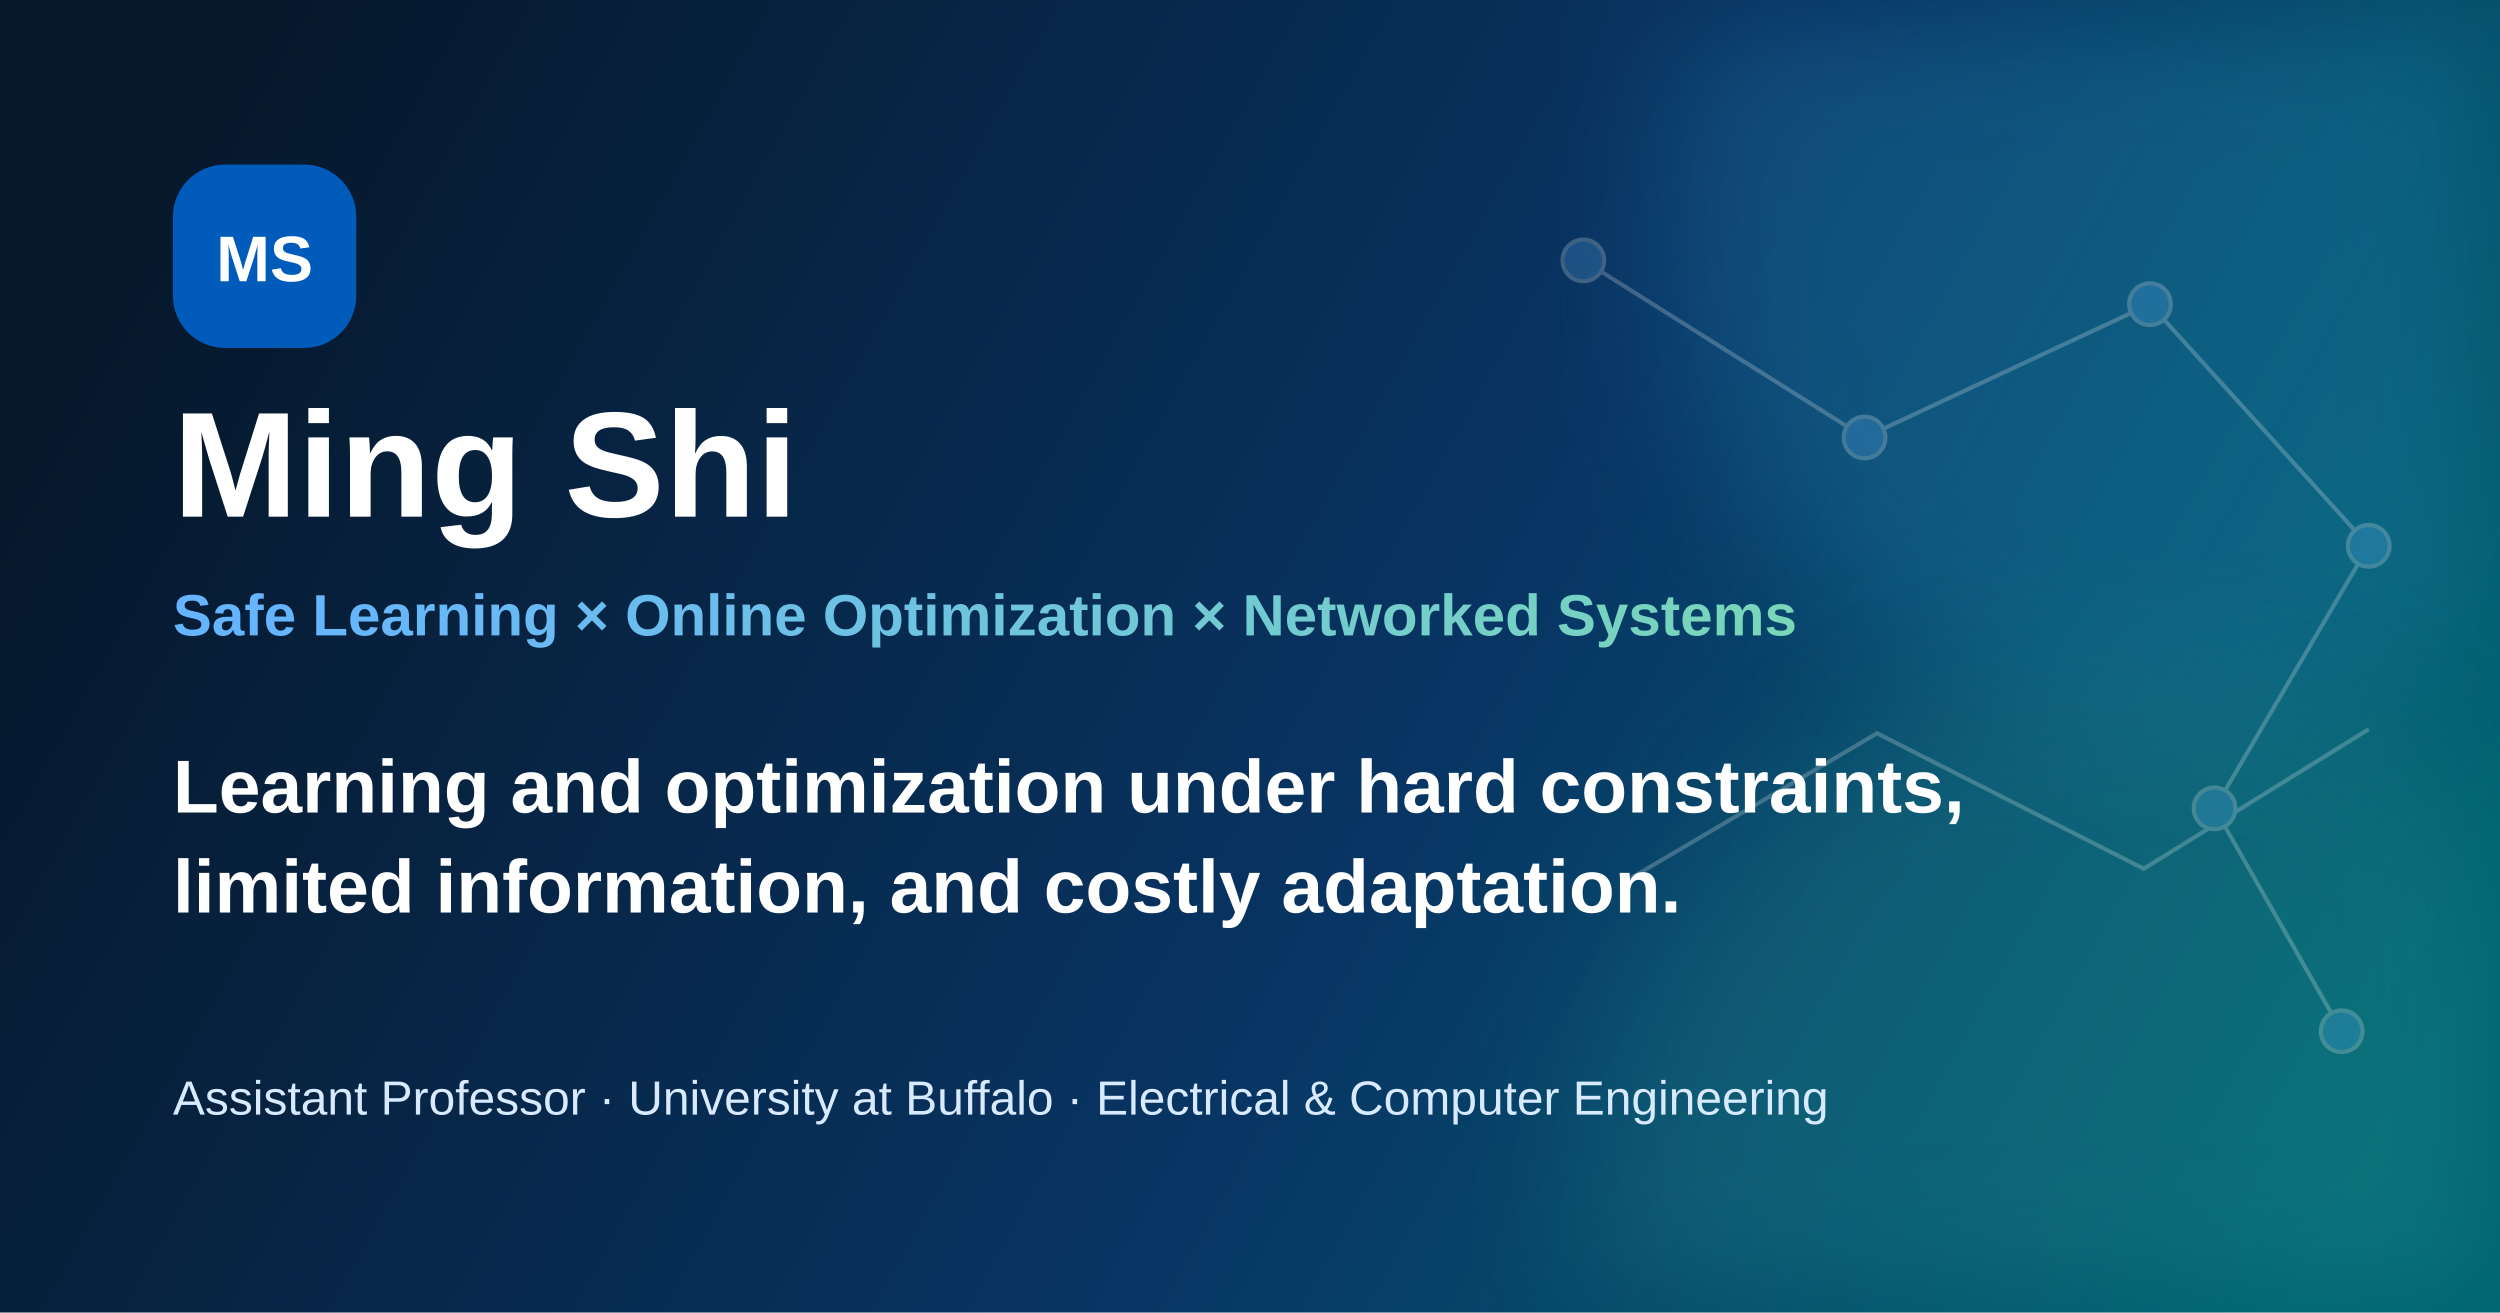
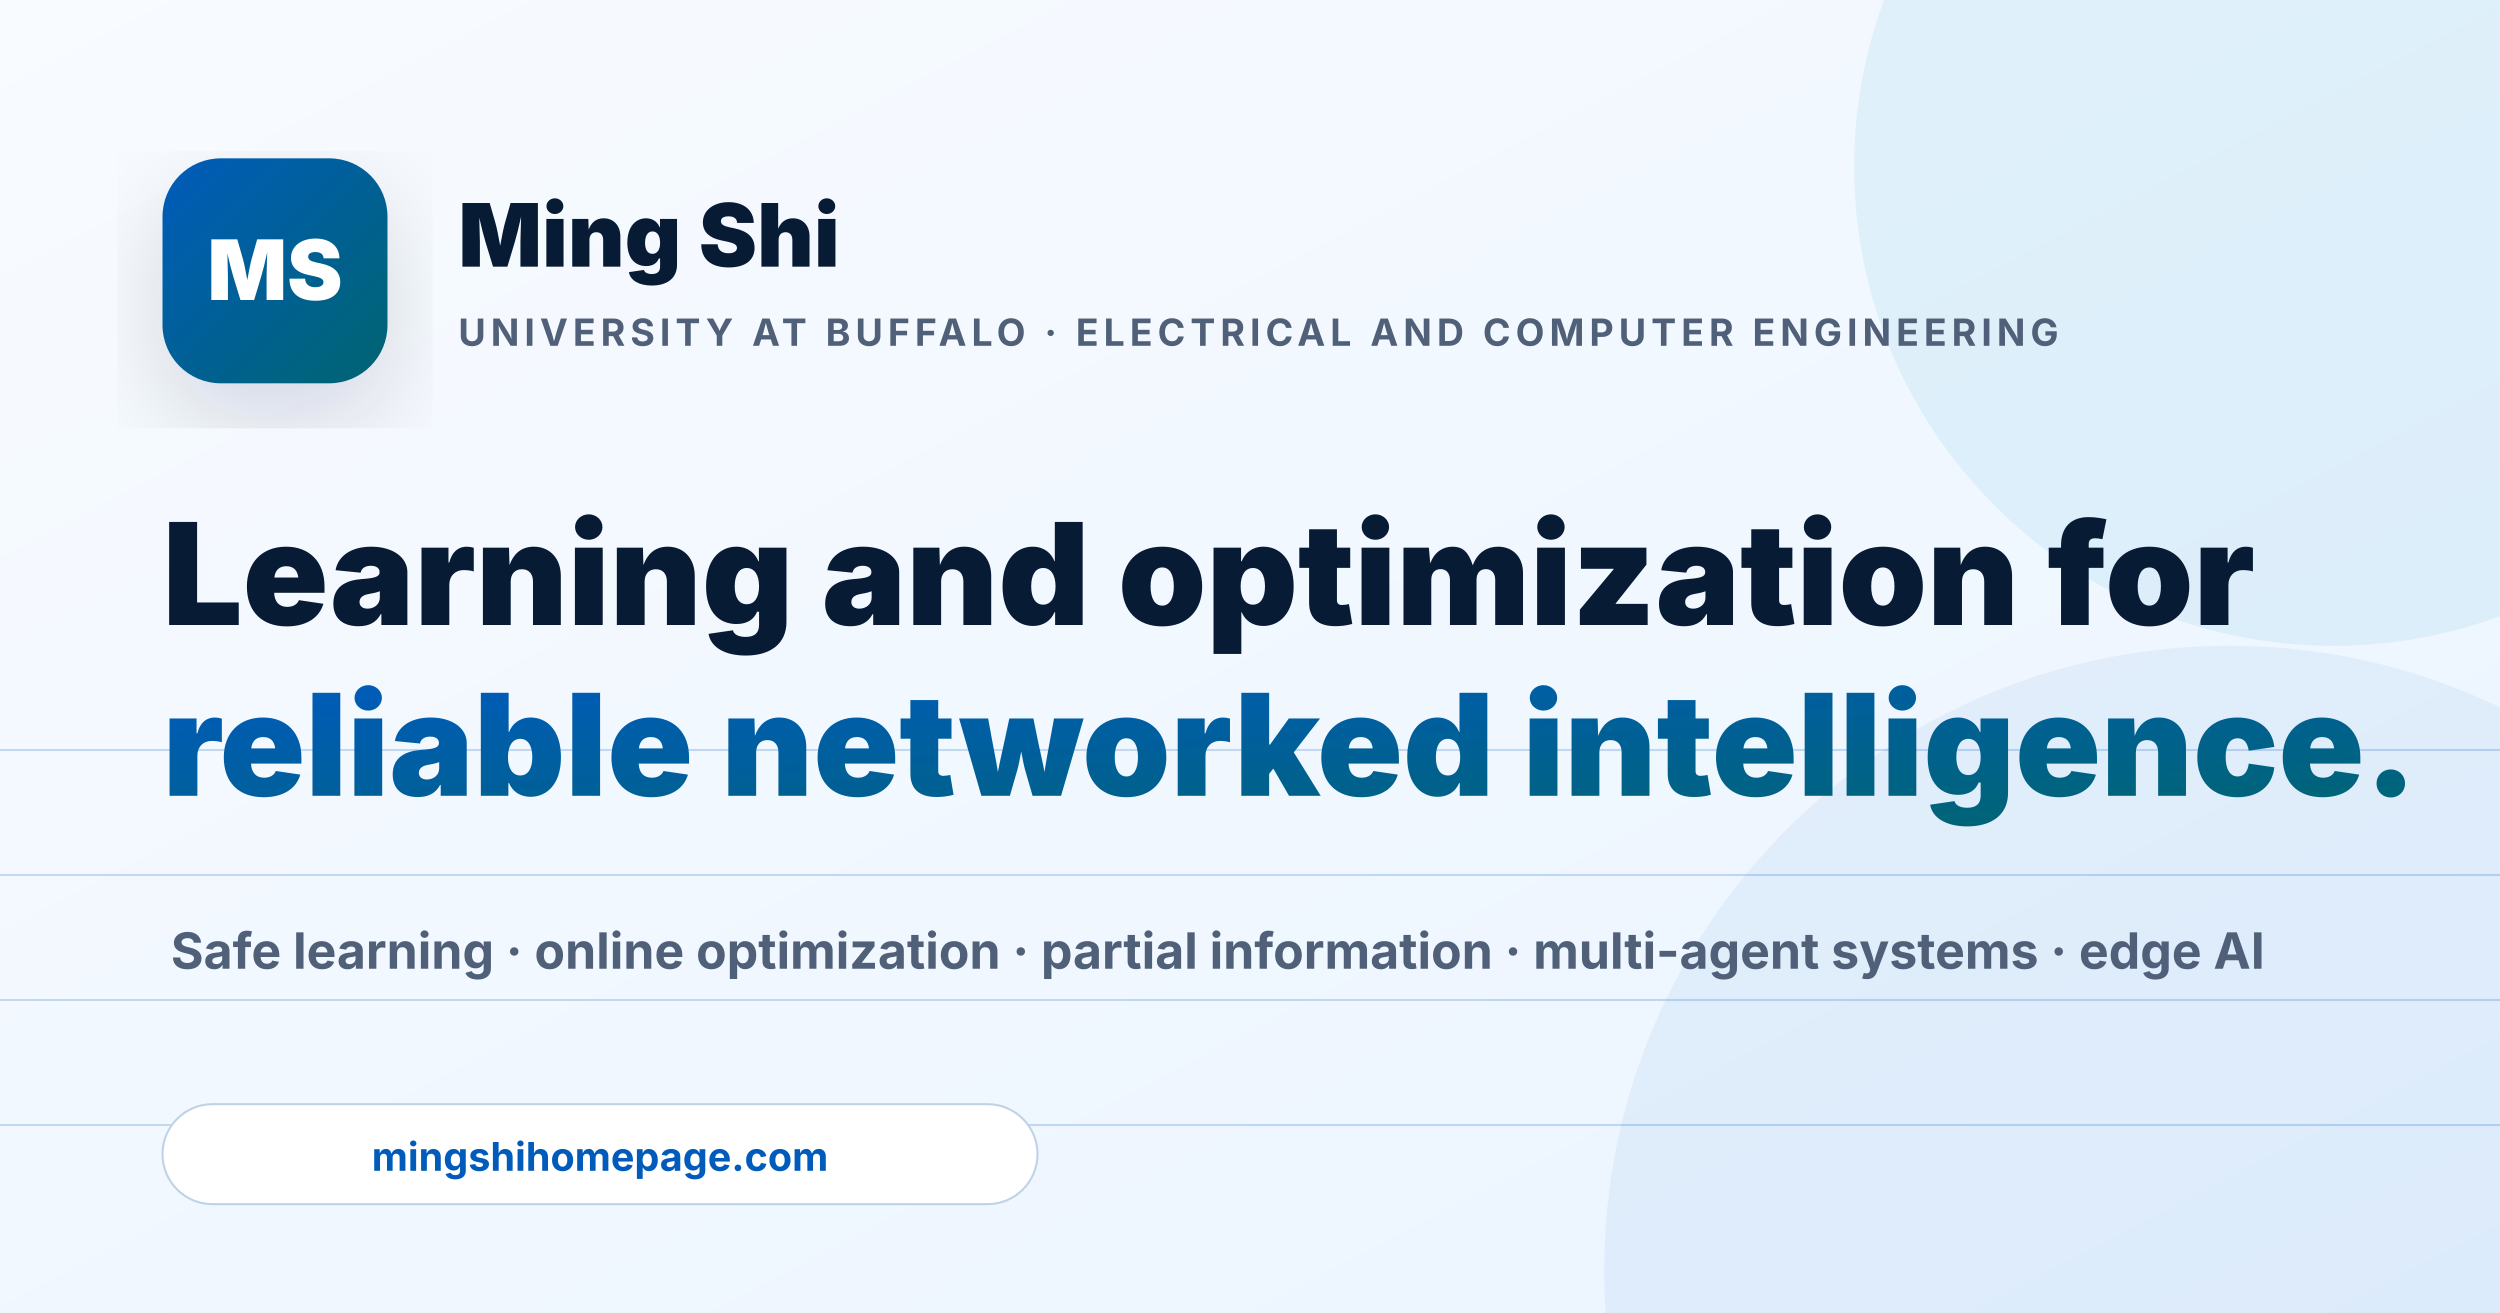
- <svg xmlns="http://www.w3.org/2000/svg" width="1200" height="630" viewBox="0 0 1200 630" role="img" aria-labelledby="title desc">
+ <svg xmlns="http://www.w3.org/2000/svg" width="1200" height="630" viewBox="0 0 1200 630">
  <defs>
-     <linearGradient id="bg" x1="90" y1="40" x2="1110" y2="610" gradientUnits="userSpaceOnUse">
-       <stop stop-color="#06172a" />
-       <stop offset=".58" stop-color="#083564" />
+     <linearGradient id="bg" x1="0" y1="0" x2="1" y2="1">
+       <stop stop-color="#f8fbff" />
+       <stop offset="1" stop-color="#eaf4ff" />
+     </linearGradient>
+     <linearGradient id="brand" x1="0" y1="0" x2="1" y2="1">
+       <stop stop-color="#005bbb" />
      <stop offset="1" stop-color="#006570" />
    </linearGradient>
-     <linearGradient id="accent" x1="180" y1="180" x2="810" y2="480" gradientUnits="userSpaceOnUse">
-       <stop stop-color="#65b4ff" />
-       <stop offset="1" stop-color="#7ad8b5" />
-     </linearGradient>
-     <filter id="blur">
-       <feGaussianBlur stdDeviation="34" />
+     <filter id="shadow" x="-20%" y="-20%" width="140%" height="140%">
+       <feDropShadow dx="0" dy="18" stdDeviation="24" flood-color="#071b35" flood-opacity=".14" />
    </filter>
  </defs>
  <rect width="1200" height="630" fill="url(#bg)" />
-   <circle cx="1050" cy="100" r="250" fill="#2f9fd0" opacity=".22" filter="url(#blur)" />
-   <circle cx="1020" cy="580" r="260" fill="#38a3a5" opacity=".2" filter="url(#blur)" />
-   <g opacity=".22" stroke="#fff" stroke-width="2">
-     <path d="M760 125 895 210l137-64 105 116-74 126 61 107" fill="none" />
-     <path d="M782 422 901 352l128 65 108-67" fill="none" />
-     <circle cx="760" cy="125" r="10" fill="#65b4ff" />
-     <circle cx="895" cy="210" r="10" fill="#65b4ff" />
-     <circle cx="1032" cy="146" r="10" fill="#65b4ff" />
-     <circle cx="1137" cy="262" r="10" fill="#65b4ff" />
-     <circle cx="1063" cy="388" r="10" fill="#65b4ff" />
-     <circle cx="1124" cy="495" r="10" fill="#65b4ff" />
+   <circle cx="1120" cy="80" r="230" fill="#2f9fd0" opacity=".10" />
+   <circle cx="1070" cy="610" r="300" fill="#005bbb" opacity=".06" />
+   <g opacity=".20" stroke="#005bbb">
+     <path d="M0 540 H1200" />
+     <path d="M0 480 H1200" />
+     <path d="M0 420 H1200" />
+     <path d="M0 360 H1200" />
  </g>
-   <rect x="83" y="79" width="88" height="88" rx="25" fill="#005bbb" />
-   <text x="127" y="135" text-anchor="middle" font-family="Arial, Helvetica, sans-serif" font-size="31" font-weight="800" fill="#fff">MS</text>
-   <text x="83" y="248" font-family="Arial, Helvetica, sans-serif" font-size="72" font-weight="800" fill="#fff">Ming Shi</text>
-   <text x="83" y="305" font-family="Arial, Helvetica, sans-serif" font-size="28" font-weight="700" fill="url(#accent)">Safe Learning × Online Optimization × Networked Systems</text>
-   <text x="83" y="390" font-family="Arial, Helvetica, sans-serif" font-size="36" font-weight="700" fill="#fff">Learning and optimization under hard constraints,</text>
-   <text x="83" y="438" font-family="Arial, Helvetica, sans-serif" font-size="36" font-weight="700" fill="#fff">limited information, and costly adaptation.</text>
-   <text x="83" y="535" font-family="Arial, Helvetica, sans-serif" font-size="23" fill="#d7eaff">Assistant Professor · University at Buffalo · Electrical &amp; Computer Engineering</text>
+   <g filter="url(#shadow)">
+     <rect x="78" y="76" width="108" height="108" rx="28" fill="url(#brand)" />
+     <text x="132" y="144" text-anchor="middle" font-family="Inter,Segoe UI,Arial,sans-serif" font-size="40" font-weight="850" fill="#fff">MS</text>
+   </g>
+   <text x="220" y="128" font-family="Inter,Segoe UI,Arial,sans-serif" font-size="42" font-weight="850" fill="#071b35">Ming Shi</text>
+   <text x="220" y="166" font-family="Inter,Segoe UI,Arial,sans-serif" font-size="18" font-weight="750" letter-spacing="2.4" fill="#4f6078">UNIVERSITY AT BUFFALO · ELECTRICAL AND COMPUTER ENGINEERING</text>
+   <text x="78" y="300" font-family="Avenir Next,Inter,Segoe UI,Arial,sans-serif" font-size="68" font-weight="850" fill="#071b35">Learning and optimization for</text>
+   <text x="78" y="382" font-family="Avenir Next,Inter,Segoe UI,Arial,sans-serif" font-size="68" font-weight="850" fill="url(#brand)">reliable networked intelligence.</text>
+   <text x="82" y="465" font-family="Inter,Segoe UI,Arial,sans-serif" font-size="24" font-weight="650" fill="#4f6078">Safe learning · online optimization · partial information · multi-agent systems · edge AI</text>
+   <rect x="78" y="530" width="420" height="48" rx="24" fill="#fff" stroke="#bfd2e6" />
+   <text x="288" y="562" text-anchor="middle" font-family="Inter,Segoe UI,Arial,sans-serif" font-size="19" font-weight="750" fill="#005bbb">mingshihomepage.com</text>
</svg>
